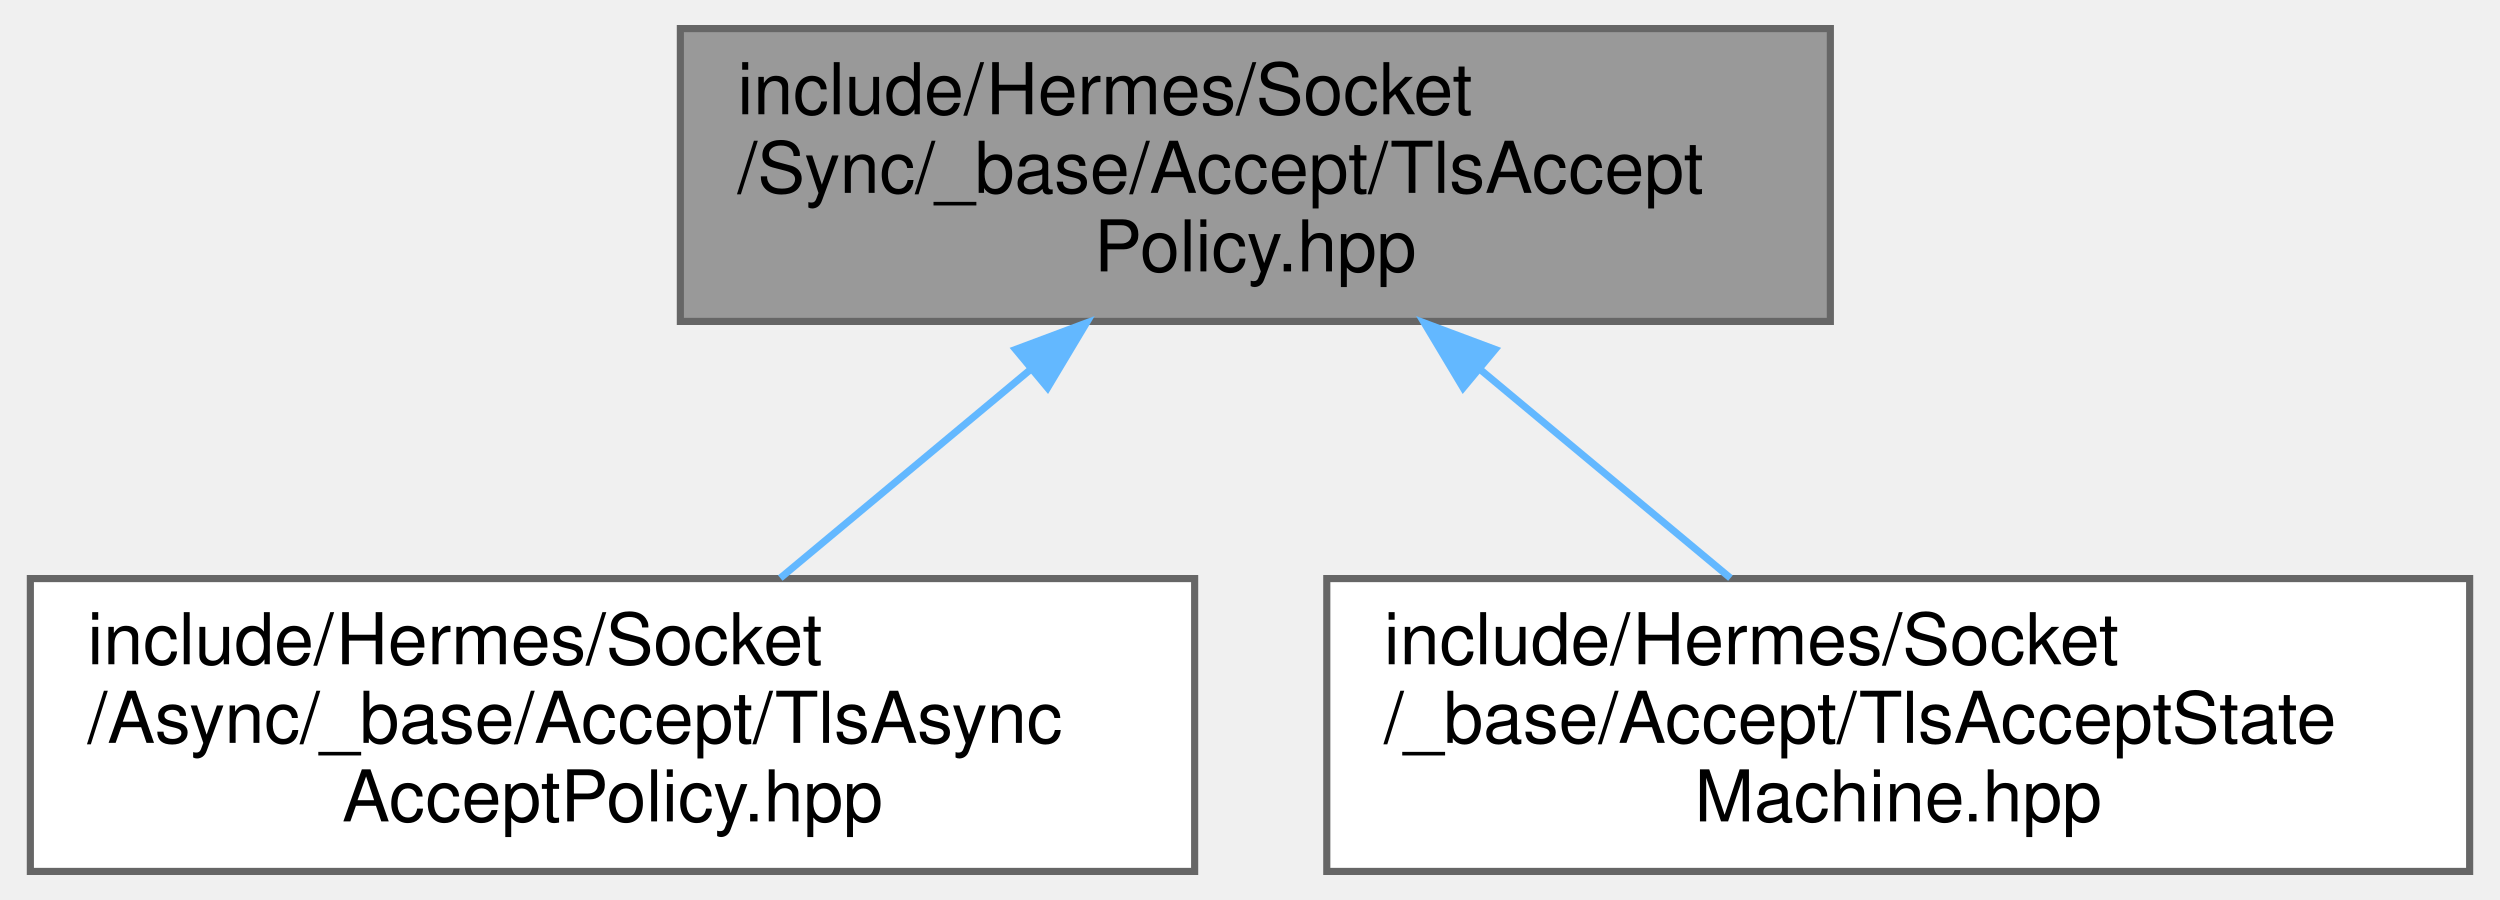
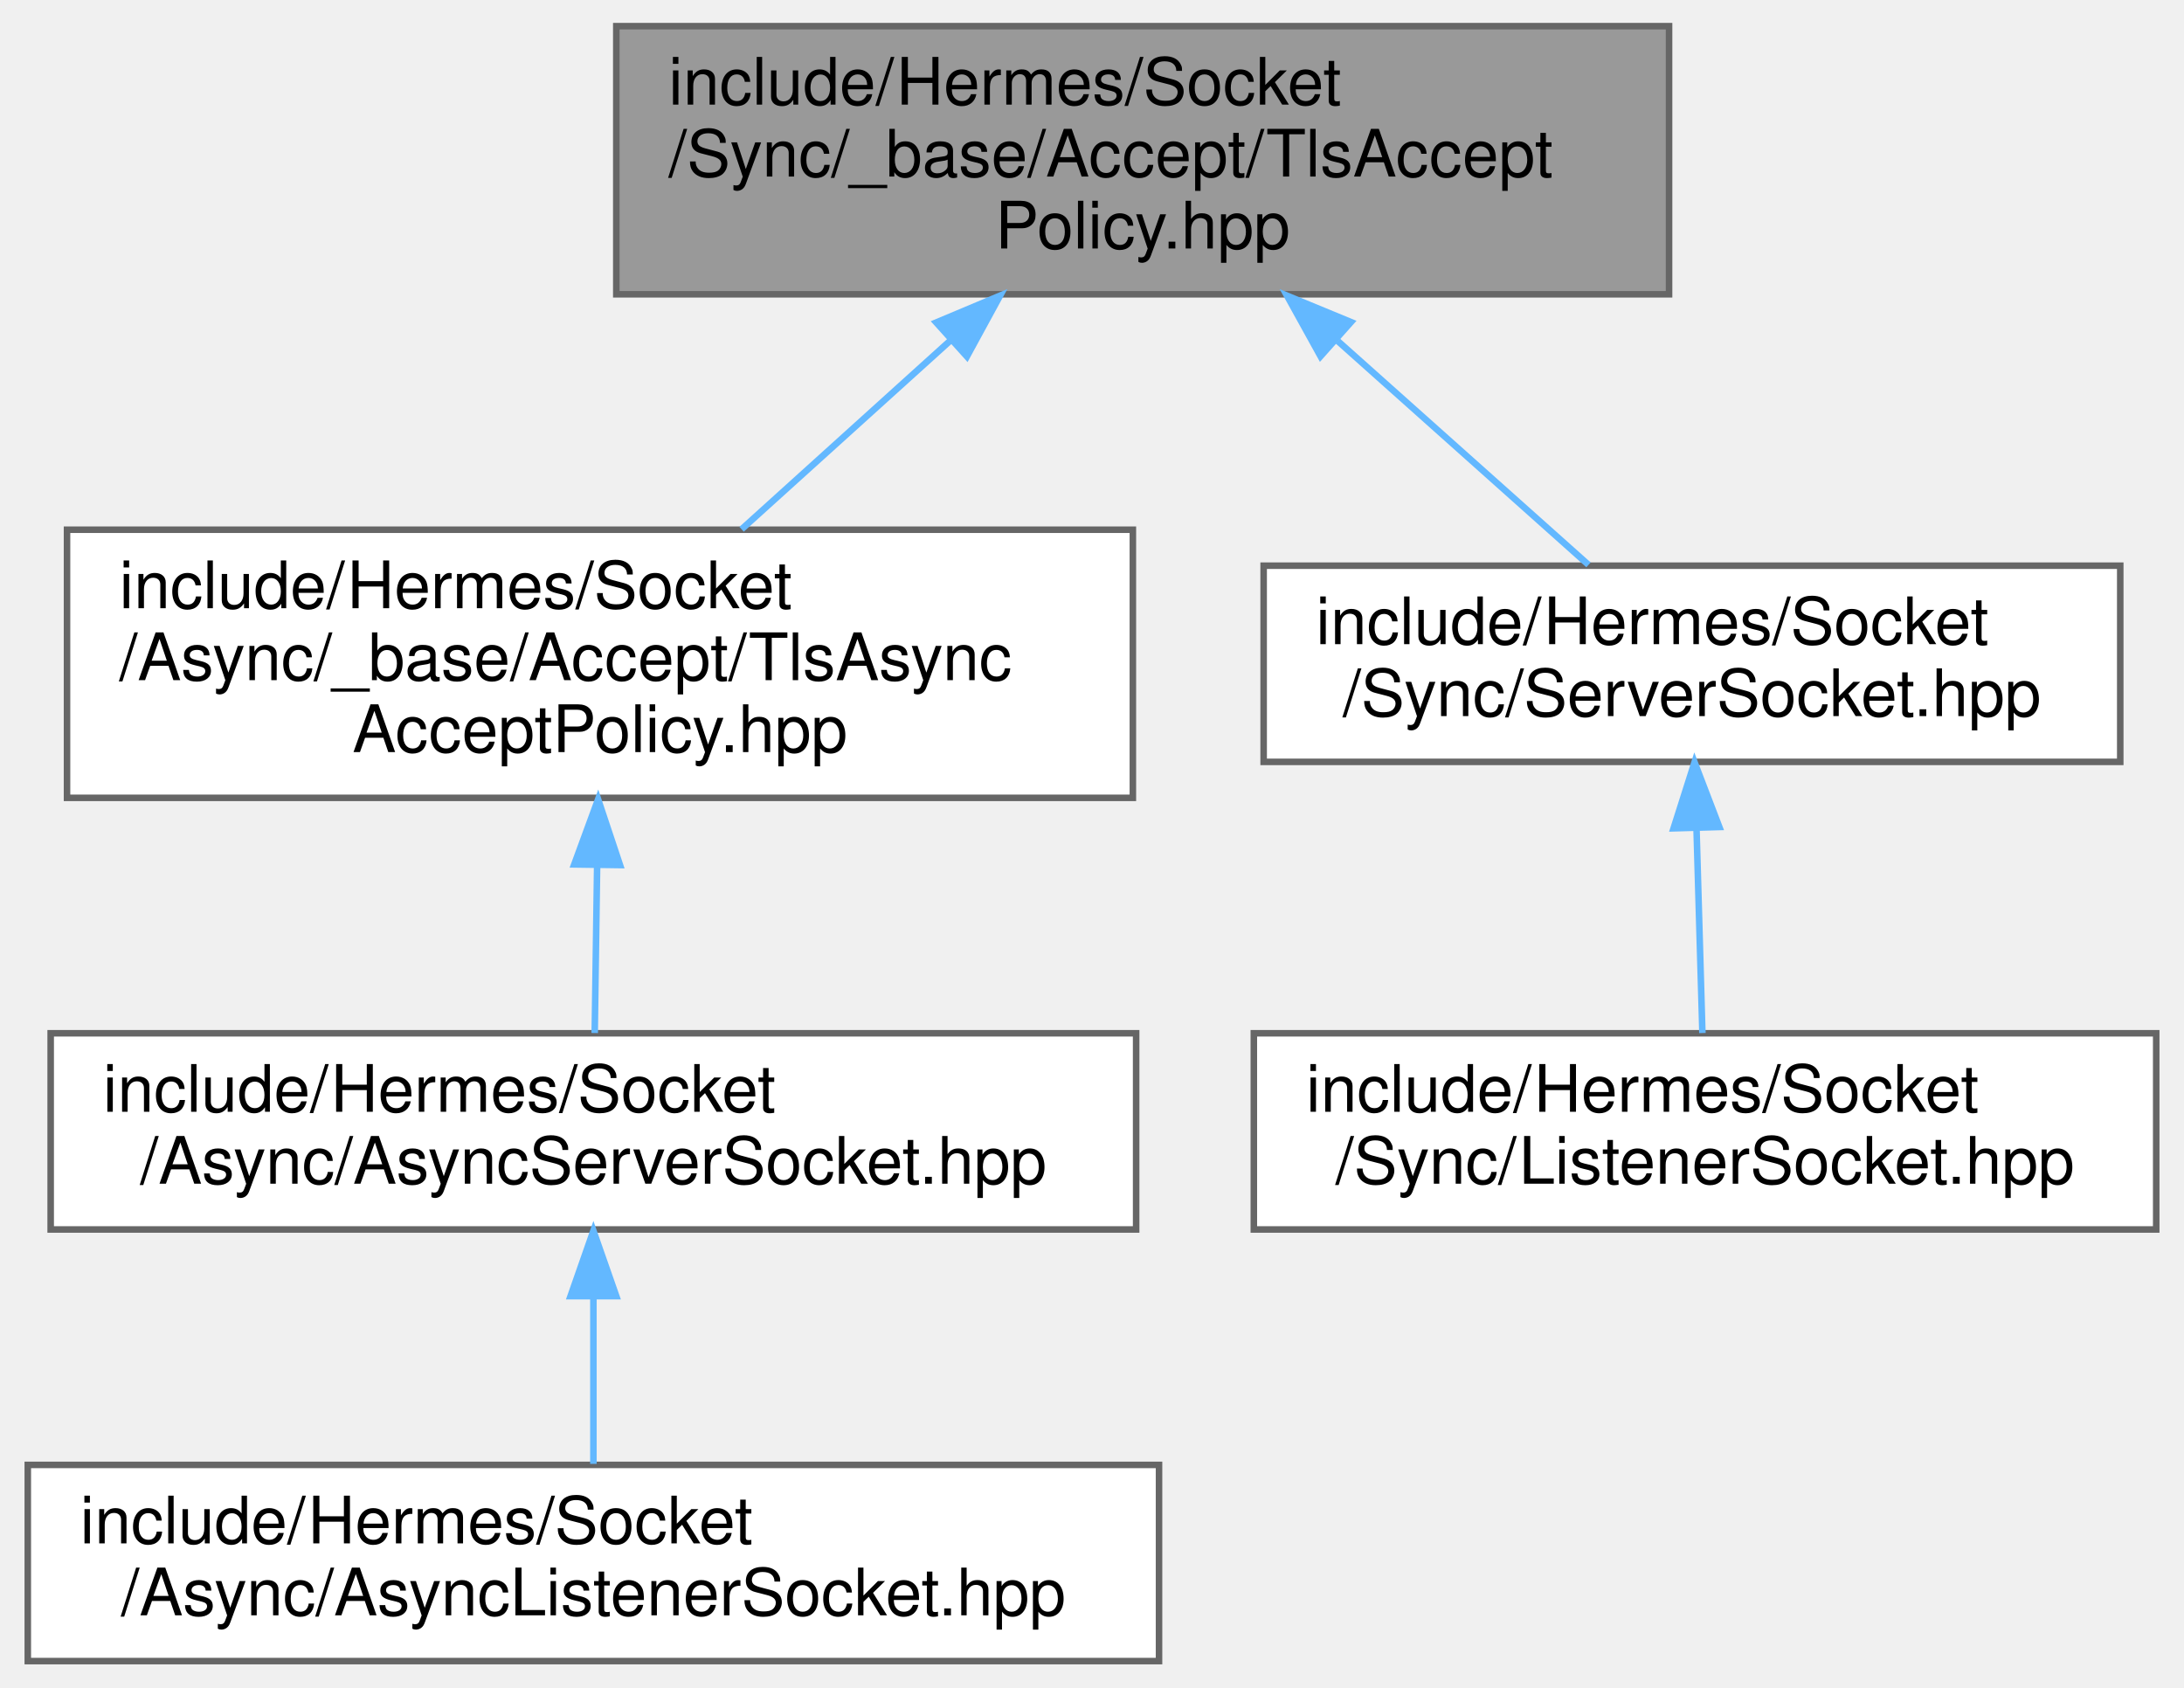
- <svg xmlns="http://www.w3.org/2000/svg" xmlns:xlink="http://www.w3.org/1999/xlink" width="350pt" height="126pt" viewBox="0.00 0.00 349.50 126.00">
-   <g id="graph0" class="graph" transform="scale(1 1) rotate(0) translate(4 122)">
+ <svg xmlns="http://www.w3.org/2000/svg" xmlns:xlink="http://www.w3.org/1999/xlink" width="334pt" height="258pt" viewBox="0.00 0.00 333.50 258.00">
+   <g id="graph0" class="graph" transform="scale(1 1) rotate(0) translate(4 254)">
    <g id="Node000001" class="node">
      <g id="a_Node000001">
        <a xlink:title=" ">
-           <polygon fill="#999999" stroke="#666666" points="252,-118 91,-118 91,-77 252,-77 252,-118" />
-           <text text-anchor="start" x="99" y="-106" font-family="Helvetica,sans-Serif" font-size="10.00">include/Hermes/Socket</text>
-           <text text-anchor="start" x="99" y="-95" font-family="Helvetica,sans-Serif" font-size="10.00">/Sync/_base/Accept/TlsAccept</text>
-           <text text-anchor="middle" x="171.5" y="-84" font-family="Helvetica,sans-Serif" font-size="10.00">Policy.hpp</text>
+           <polygon fill="#999999" stroke="#666666" points="251,-250 90,-250 90,-209 251,-209 251,-250" />
+           <text text-anchor="start" x="98" y="-238" font-family="Helvetica,sans-Serif" font-size="10.00">include/Hermes/Socket</text>
+           <text text-anchor="start" x="98" y="-227" font-family="Helvetica,sans-Serif" font-size="10.00">/Sync/_base/Accept/TlsAccept</text>
+           <text text-anchor="middle" x="170.5" y="-216" font-family="Helvetica,sans-Serif" font-size="10.00">Policy.hpp</text>
        </a>
      </g>
    </g>
    <g id="Node000002" class="node">
      <g id="a_Node000002">
        <a xlink:href="_tls_async_accept_policy_8hpp.html" target="_top" xlink:title=" ">
-           <polygon fill="white" stroke="#666666" points="163,-41 0,-41 0,0 163,0 163,-41" />
-           <text text-anchor="start" x="8" y="-29" font-family="Helvetica,sans-Serif" font-size="10.00">include/Hermes/Socket</text>
-           <text text-anchor="start" x="8" y="-18" font-family="Helvetica,sans-Serif" font-size="10.00">/Async/_base/Accept/TlsAsync</text>
-           <text text-anchor="middle" x="81.5" y="-7" font-family="Helvetica,sans-Serif" font-size="10.00">AcceptPolicy.hpp</text>
+           <polygon fill="white" stroke="#666666" points="169,-173 6,-173 6,-132 169,-132 169,-173" />
+           <text text-anchor="start" x="14" y="-161" font-family="Helvetica,sans-Serif" font-size="10.00">include/Hermes/Socket</text>
+           <text text-anchor="start" x="14" y="-150" font-family="Helvetica,sans-Serif" font-size="10.00">/Async/_base/Accept/TlsAsync</text>
+           <text text-anchor="middle" x="87.5" y="-139" font-family="Helvetica,sans-Serif" font-size="10.00">AcceptPolicy.hpp</text>
        </a>
      </g>
    </g>
    <g id="edge1_Node000001_Node000002" class="edge">
      <g id="a_edge1_Node000001_Node000002">
        <a xlink:title=" ">
-           <path fill="none" stroke="#63b8ff" d="M140.12,-70.35C128.58,-60.73 115.72,-50.01 104.99,-41.07" />
-           <polygon fill="#63b8ff" stroke="#63b8ff" points="137.93,-73.08 147.85,-76.79 142.41,-67.7 137.93,-73.08" />
+           <path fill="none" stroke="#63b8ff" d="M141.25,-202.07C130.69,-192.52 118.96,-181.93 109.16,-173.07" />
+           <polygon fill="#63b8ff" stroke="#63b8ff" points="138.93,-204.69 148.69,-208.79 143.62,-199.49 138.93,-204.69" />
+         </a>
+       </g>
+     </g>
+     <g id="Node000005" class="node">
+       <g id="a_Node000005">
+         <a xlink:href="_server_socket_8hpp.html" target="_top" xlink:title=" ">
+           <polygon fill="white" stroke="#666666" points="320,-167.5 189,-167.5 189,-137.5 320,-137.5 320,-167.5" />
+           <text text-anchor="start" x="197" y="-155.5" font-family="Helvetica,sans-Serif" font-size="10.00">include/Hermes/Socket</text>
+           <text text-anchor="middle" x="254.5" y="-144.5" font-family="Helvetica,sans-Serif" font-size="10.00">/Sync/ServerSocket.hpp</text>
+         </a>
+       </g>
+     </g>
+     <g id="edge4_Node000001_Node000005" class="edge">
+       <g id="a_edge4_Node000001_Node000005">
+         <a xlink:title=" ">
+           <path fill="none" stroke="#63b8ff" d="M200.35,-201.84C213.29,-190.3 227.9,-177.25 238.68,-167.63" />
+           <polygon fill="#63b8ff" stroke="#63b8ff" points="197.7,-199.52 192.57,-208.79 202.36,-204.75 197.7,-199.52" />
        </a>
      </g>
    </g>
    <g id="Node000003" class="node">
      <g id="a_Node000003">
-         <a xlink:href="_tls_accept_state_machine_8hpp.html" target="_top" xlink:title=" ">
-           <polygon fill="white" stroke="#666666" points="341.5,-41 181.5,-41 181.5,0 341.5,0 341.5,-41" />
-           <text text-anchor="start" x="189.5" y="-29" font-family="Helvetica,sans-Serif" font-size="10.00">include/Hermes/Socket</text>
-           <text text-anchor="start" x="189.5" y="-18" font-family="Helvetica,sans-Serif" font-size="10.00">/_base/Accept/TlsAcceptState</text>
-           <text text-anchor="middle" x="261.5" y="-7" font-family="Helvetica,sans-Serif" font-size="10.00">Machine.hpp</text>
+         <a xlink:href="_async_server_socket_8hpp.html" target="_top" xlink:title=" ">
+           <polygon fill="white" stroke="#666666" points="169.5,-96 3.5,-96 3.5,-66 169.5,-66 169.5,-96" />
+           <text text-anchor="start" x="11.5" y="-84" font-family="Helvetica,sans-Serif" font-size="10.00">include/Hermes/Socket</text>
+           <text text-anchor="middle" x="86.5" y="-73" font-family="Helvetica,sans-Serif" font-size="10.00">/Async/AsyncServerSocket.hpp</text>
        </a>
      </g>
    </g>
-     <g id="edge2_Node000001_Node000003" class="edge">
-       <g id="a_edge2_Node000001_Node000003">
+     <g id="edge2_Node000002_Node000003" class="edge">
+       <g id="a_edge2_Node000002_Node000003">
        <a xlink:title=" ">
-           <path fill="none" stroke="#63b8ff" d="M202.88,-70.35C214.42,-60.73 227.28,-50.01 238.01,-41.07" />
-           <polygon fill="#63b8ff" stroke="#63b8ff" points="200.59,-67.7 195.15,-76.79 205.07,-73.08 200.59,-67.7" />
+           <path fill="none" stroke="#63b8ff" d="M87.07,-121.66C86.94,-112.76 86.81,-103.42 86.7,-96.04" />
+           <polygon fill="#63b8ff" stroke="#63b8ff" points="83.57,-121.82 87.22,-131.77 90.57,-121.72 83.57,-121.82" />
+         </a>
+       </g>
+     </g>
+     <g id="Node000004" class="node">
+       <g id="a_Node000004">
+         <a xlink:href="_async_listener_socket_8hpp.html" target="_top" xlink:title=" ">
+           <polygon fill="white" stroke="#666666" points="173,-30 0,-30 0,0 173,0 173,-30" />
+           <text text-anchor="start" x="8" y="-18" font-family="Helvetica,sans-Serif" font-size="10.00">include/Hermes/Socket</text>
+           <text text-anchor="middle" x="86.5" y="-7" font-family="Helvetica,sans-Serif" font-size="10.00">/Async/AsyncListenerSocket.hpp</text>
+         </a>
+       </g>
+     </g>
+     <g id="edge3_Node000003_Node000004" class="edge">
+       <g id="a_edge3_Node000003_Node000004">
+         <a xlink:title=" ">
+           <path fill="none" stroke="#63b8ff" d="M86.5,-55.54C86.5,-46.96 86.5,-37.61 86.5,-30.16" />
+           <polygon fill="#63b8ff" stroke="#63b8ff" points="83,-55.8 86.5,-65.8 90,-55.8 83,-55.8" />
+         </a>
+       </g>
+     </g>
+     <g id="Node000006" class="node">
+       <g id="a_Node000006">
+         <a xlink:href="_listener_socket_8hpp.html" target="_top" xlink:title=" ">
+           <polygon fill="white" stroke="#666666" points="325.5,-96 187.5,-96 187.5,-66 325.5,-66 325.5,-96" />
+           <text text-anchor="start" x="195.5" y="-84" font-family="Helvetica,sans-Serif" font-size="10.00">include/Hermes/Socket</text>
+           <text text-anchor="middle" x="256.5" y="-73" font-family="Helvetica,sans-Serif" font-size="10.00">/Sync/ListenerSocket.hpp</text>
+         </a>
+       </g>
+     </g>
+     <g id="edge5_Node000005_Node000006" class="edge">
+       <g id="a_edge5_Node000005_Node000006">
+         <a xlink:title=" ">
+           <path fill="none" stroke="#63b8ff" d="M255.2,-127.25C255.5,-116.81 255.84,-104.99 256.1,-96.04" />
+           <polygon fill="#63b8ff" stroke="#63b8ff" points="251.69,-127.34 254.9,-137.44 258.69,-127.54 251.69,-127.34" />
        </a>
      </g>
    </g>
  </g>
</svg>
